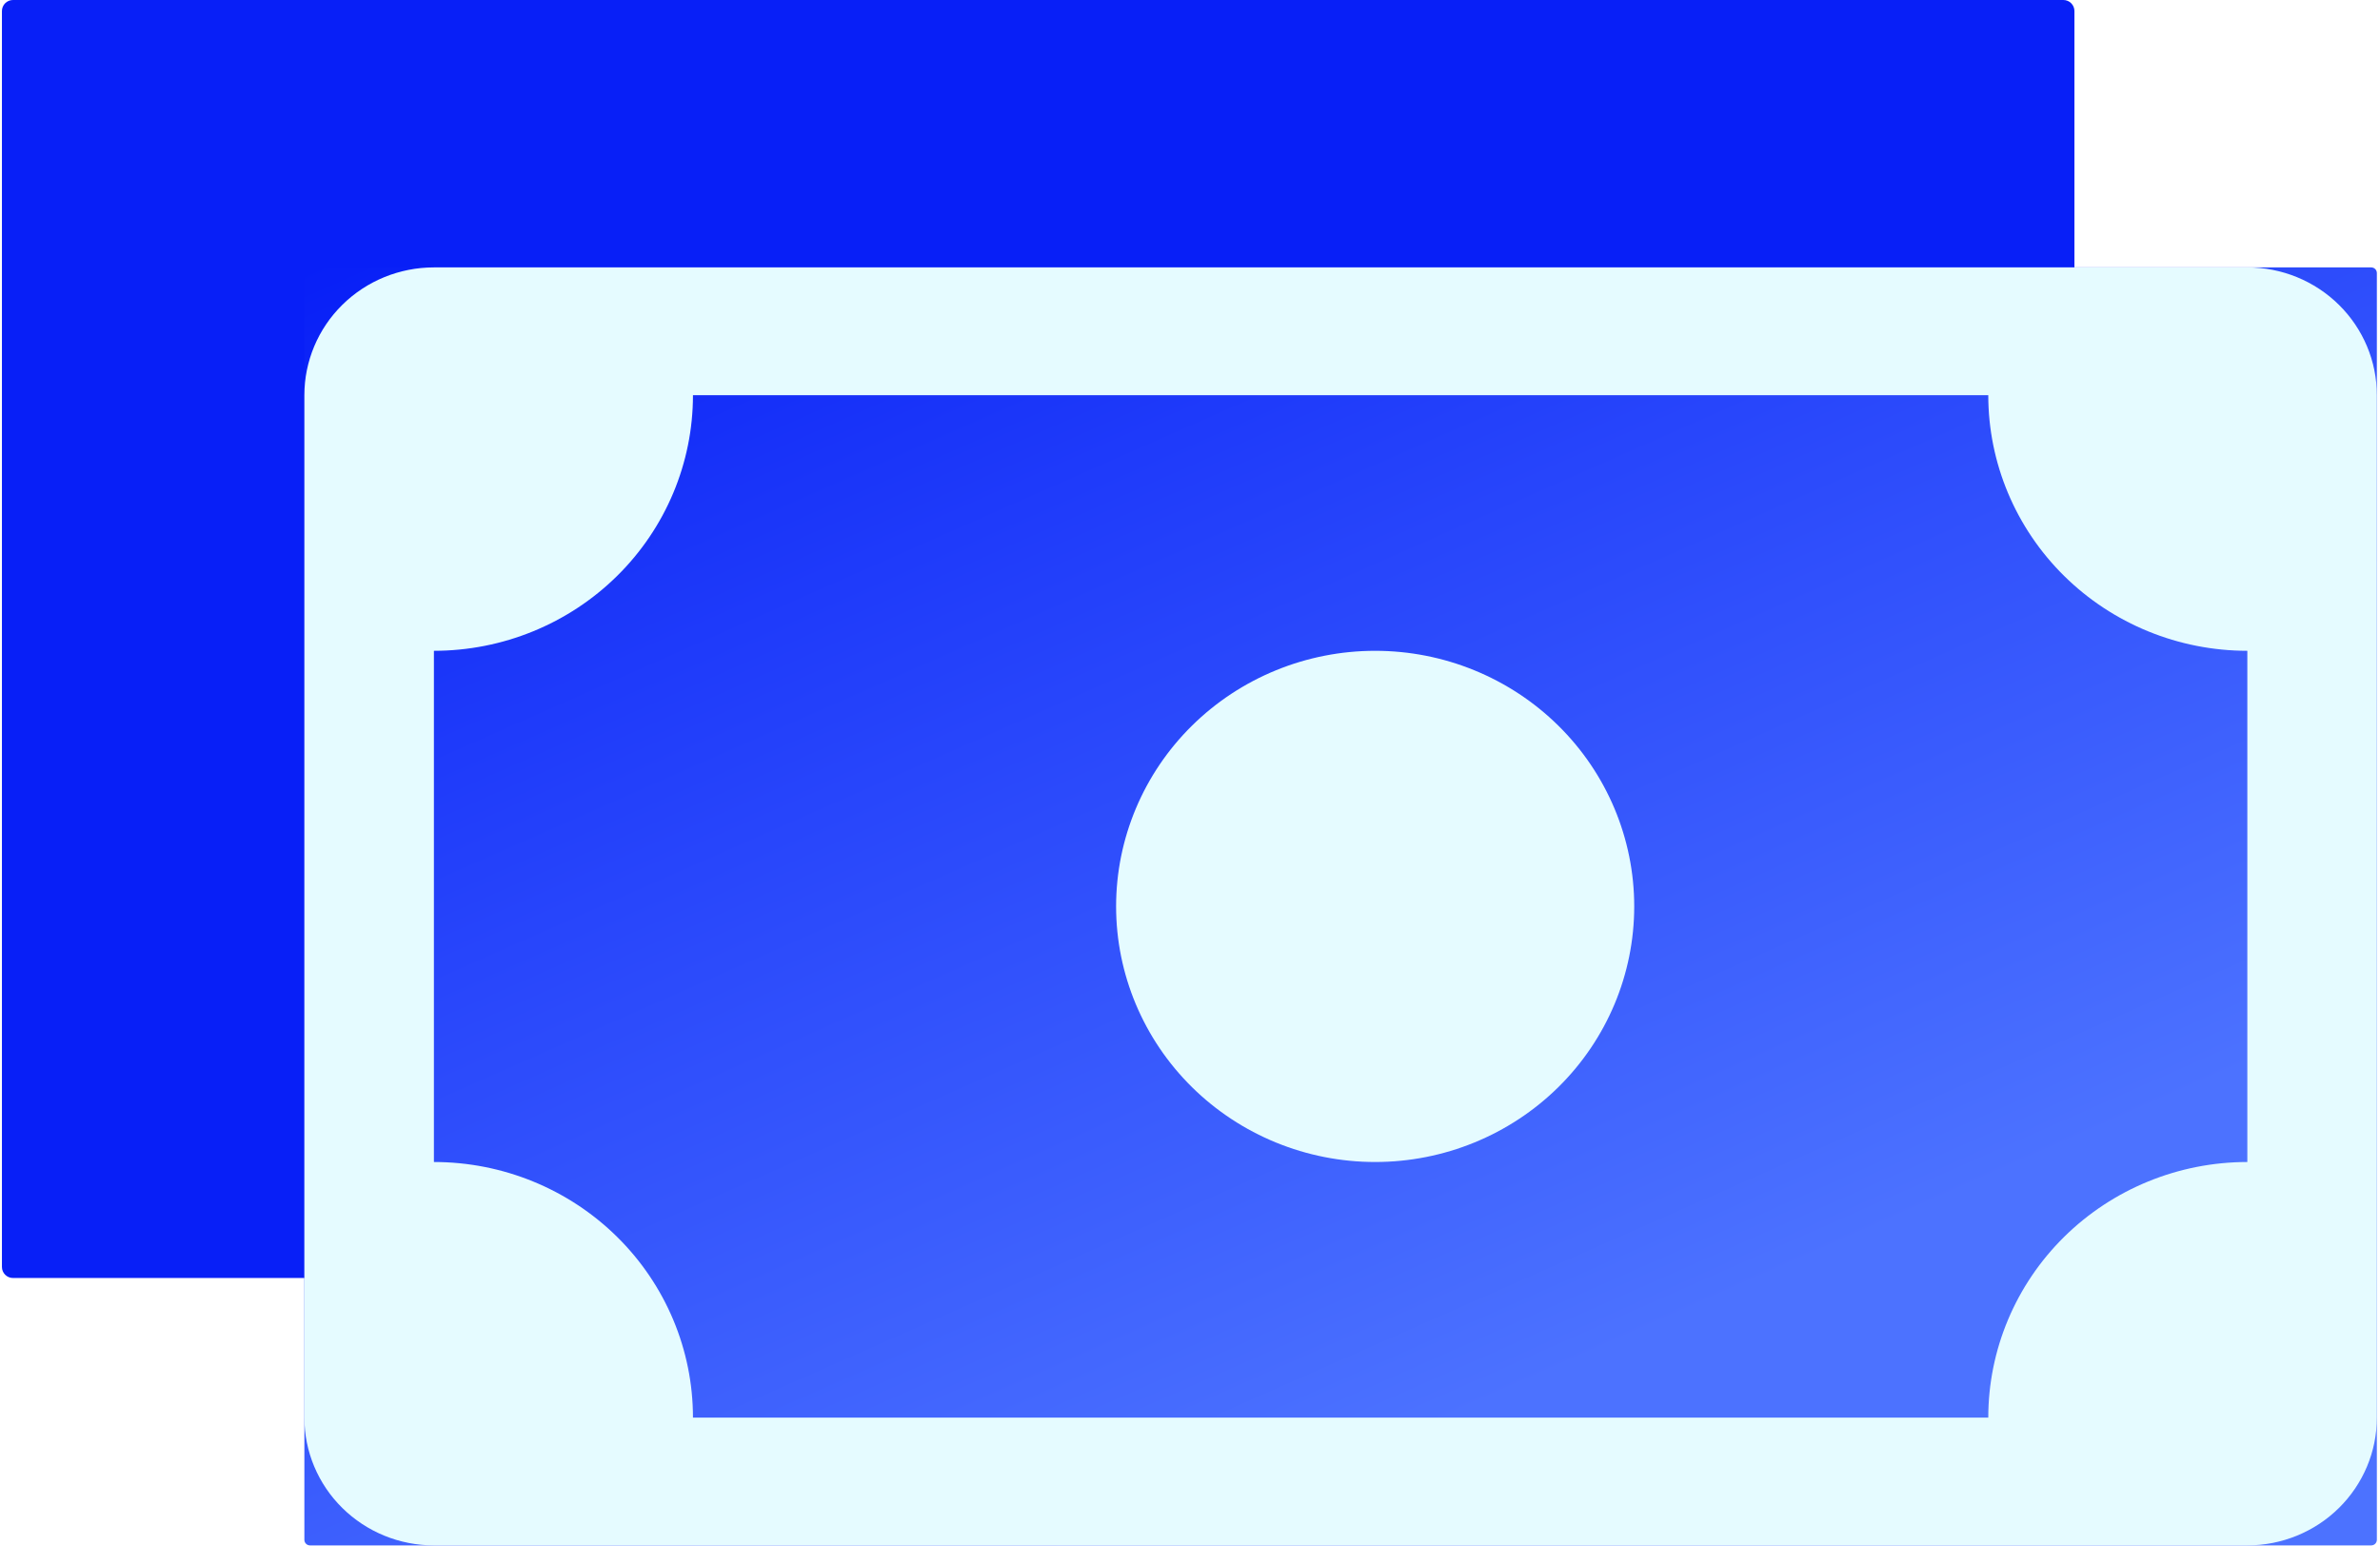
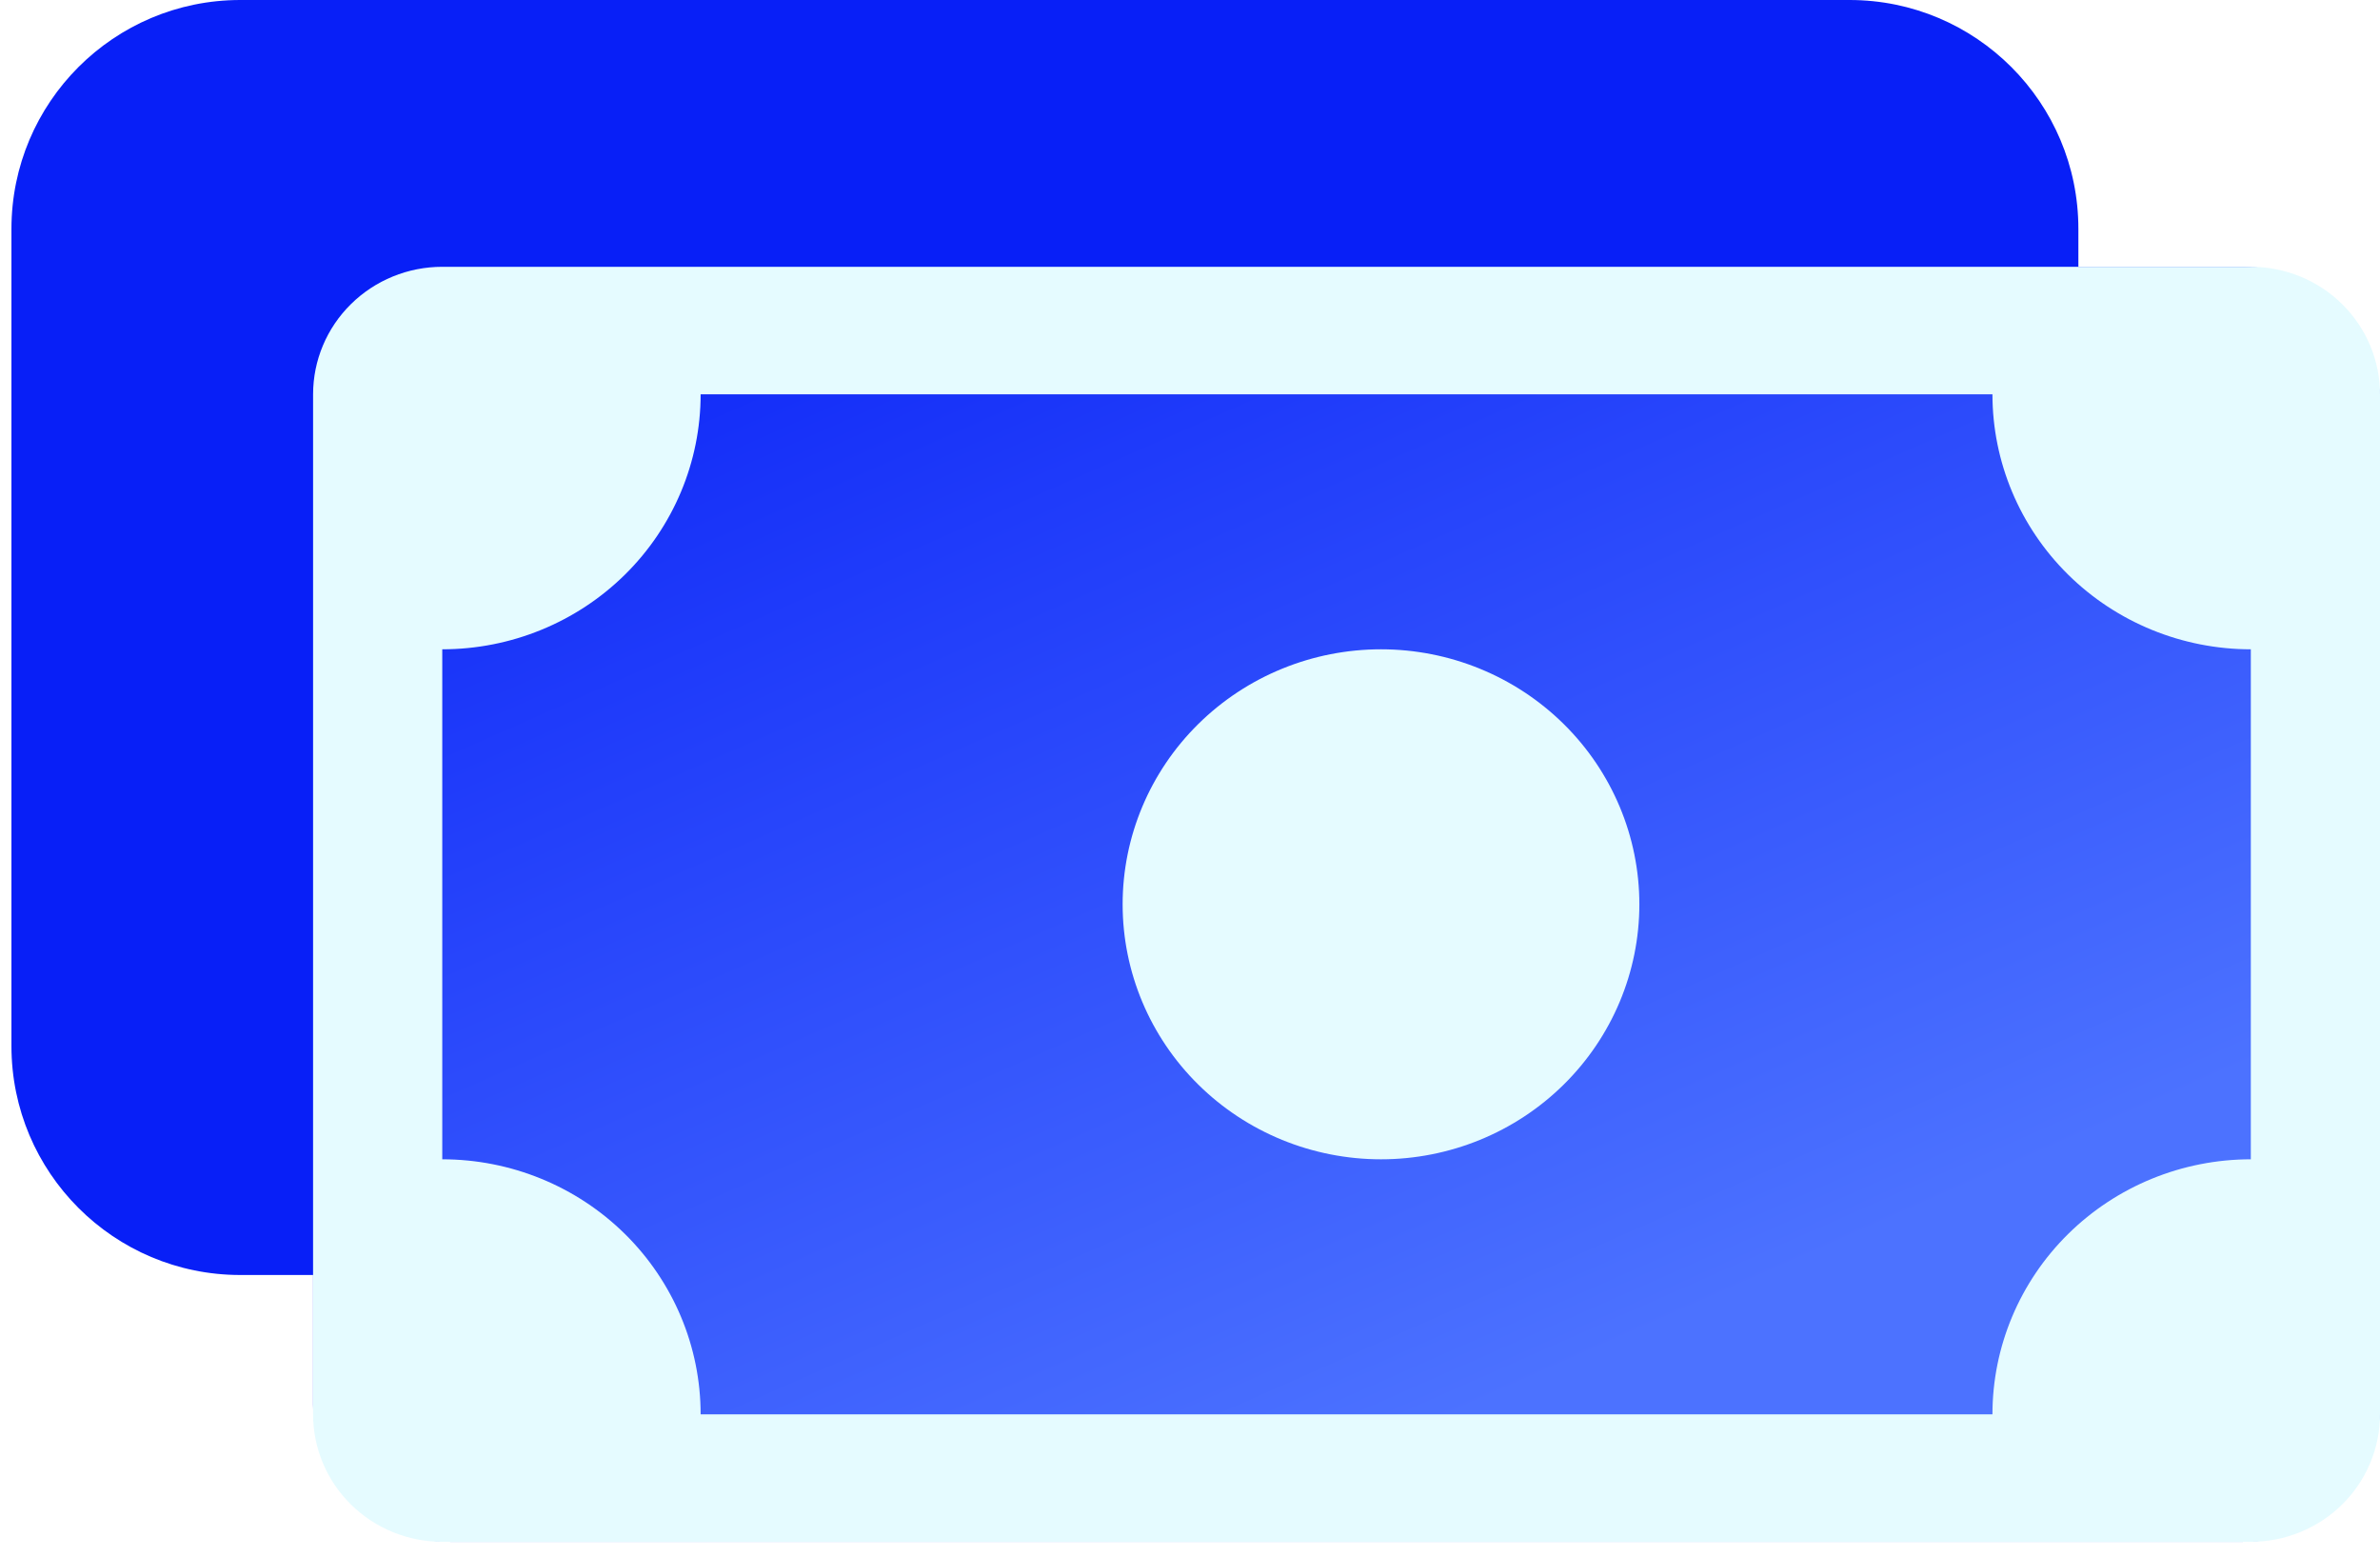
- <svg xmlns="http://www.w3.org/2000/svg" width="616" height="400" viewBox="0 0 616 400" fill="none">
-   <rect x="0.5" width="536.41" height="330.786" rx="2.86" fill="#081FF7" />
-   <rect x="78.779" y="69.213" width="536.41" height="330.786" rx="1.455" fill="url(#paint0_linear_6935_10102)" />
-   <path d="M78.779 102.292C78.779 93.519 82.311 85.105 88.599 78.901C94.886 72.698 103.413 69.213 112.305 69.213H581.664C590.555 69.213 599.083 72.698 605.37 78.901C611.657 85.105 615.19 93.519 615.19 102.292V366.921C615.19 375.694 611.657 384.107 605.37 390.311C599.083 396.514 590.555 399.999 581.664 399.999H112.305C103.413 399.999 94.886 396.514 88.599 390.311C82.311 384.107 78.779 375.694 78.779 366.921V102.292ZM179.356 102.292C179.356 119.838 172.292 136.665 159.717 149.072C147.143 161.479 130.088 168.449 112.305 168.449V300.763C130.088 300.763 147.143 307.733 159.717 320.14C172.292 332.547 179.356 349.375 179.356 366.921H514.613C514.613 349.375 521.677 332.547 534.251 320.14C546.826 307.733 563.881 300.763 581.664 300.763V168.449C563.881 168.449 546.826 161.479 534.251 149.072C521.677 136.665 514.613 119.838 514.613 102.292H179.356Z" fill="#E5FBFF" />
-   <path d="M403.337 281.386C390.762 293.793 373.708 300.763 355.925 300.763C338.141 300.763 321.087 293.793 308.512 281.386C295.938 268.979 288.873 252.152 288.873 234.606C288.873 217.06 295.938 200.233 308.512 187.826C321.087 175.419 338.141 168.449 355.925 168.449C373.708 168.449 390.762 175.419 403.337 187.826C415.912 200.233 422.976 217.06 422.976 234.606C422.976 252.152 415.912 268.979 403.337 281.386Z" fill="#E5FBFF" />
+ <svg xmlns="http://www.w3.org/2000/svg" width="104" height="68" viewBox="0 0 104 68" fill="none">
+   <rect x="0.5" width="90.32" height="55.697" rx="10" fill="#081FF7" />
+   <rect x="13.681" y="11.655" width="90.32" height="55.697" rx="6" fill="url(#paint0_linear_6936_10103)" />
+   <path d="M13.681 17.225C13.681 15.748 14.275 14.331 15.334 13.287C16.393 12.242 17.828 11.655 19.326 11.655H98.355C99.852 11.655 101.288 12.242 102.347 13.287C103.405 14.331 104 15.748 104 17.225V61.783C104 63.26 103.405 64.677 102.347 65.721C101.288 66.766 99.852 67.352 98.355 67.352H19.326C17.828 67.352 16.393 66.766 15.334 65.721C14.275 64.677 13.681 63.26 13.681 61.783V17.225ZM30.616 17.225C30.616 20.179 29.426 23.013 27.309 25.102C25.192 27.191 22.32 28.364 19.326 28.364V50.643C22.32 50.643 25.192 51.817 27.309 53.906C29.426 55.995 30.616 58.828 30.616 61.783H87.065C87.065 58.828 88.255 55.995 90.372 53.906C92.489 51.817 95.361 50.643 98.355 50.643V28.364C95.361 28.364 92.489 27.191 90.372 25.102C88.255 23.013 87.065 20.179 87.065 17.225H30.616Z" fill="#E5FBFF" />
+   <path d="M68.329 47.38C66.212 49.47 63.34 50.643 60.346 50.643C57.352 50.643 54.48 49.47 52.363 47.38C50.245 45.291 49.056 42.458 49.056 39.504C49.056 36.549 50.245 33.716 52.363 31.627C54.48 29.538 57.352 28.364 60.346 28.364C63.34 28.364 66.212 29.538 68.329 31.627C70.446 33.716 71.636 36.549 71.636 39.504C71.636 42.458 70.446 45.291 68.329 47.38Z" fill="#E5FBFF" />
  <defs>
-     <linearGradient id="paint0_linear_6935_10102" x1="78.779" y1="69.213" x2="237.805" y2="428.809" gradientUnits="userSpaceOnUse">
+     <linearGradient id="paint0_linear_6936_10103" x1="13.681" y1="11.655" x2="40.457" y2="72.203" gradientUnits="userSpaceOnUse">
      <stop stop-color="#081FF7" />
      <stop offset="1" stop-color="#4C72FF" />
    </linearGradient>
  </defs>
</svg>
